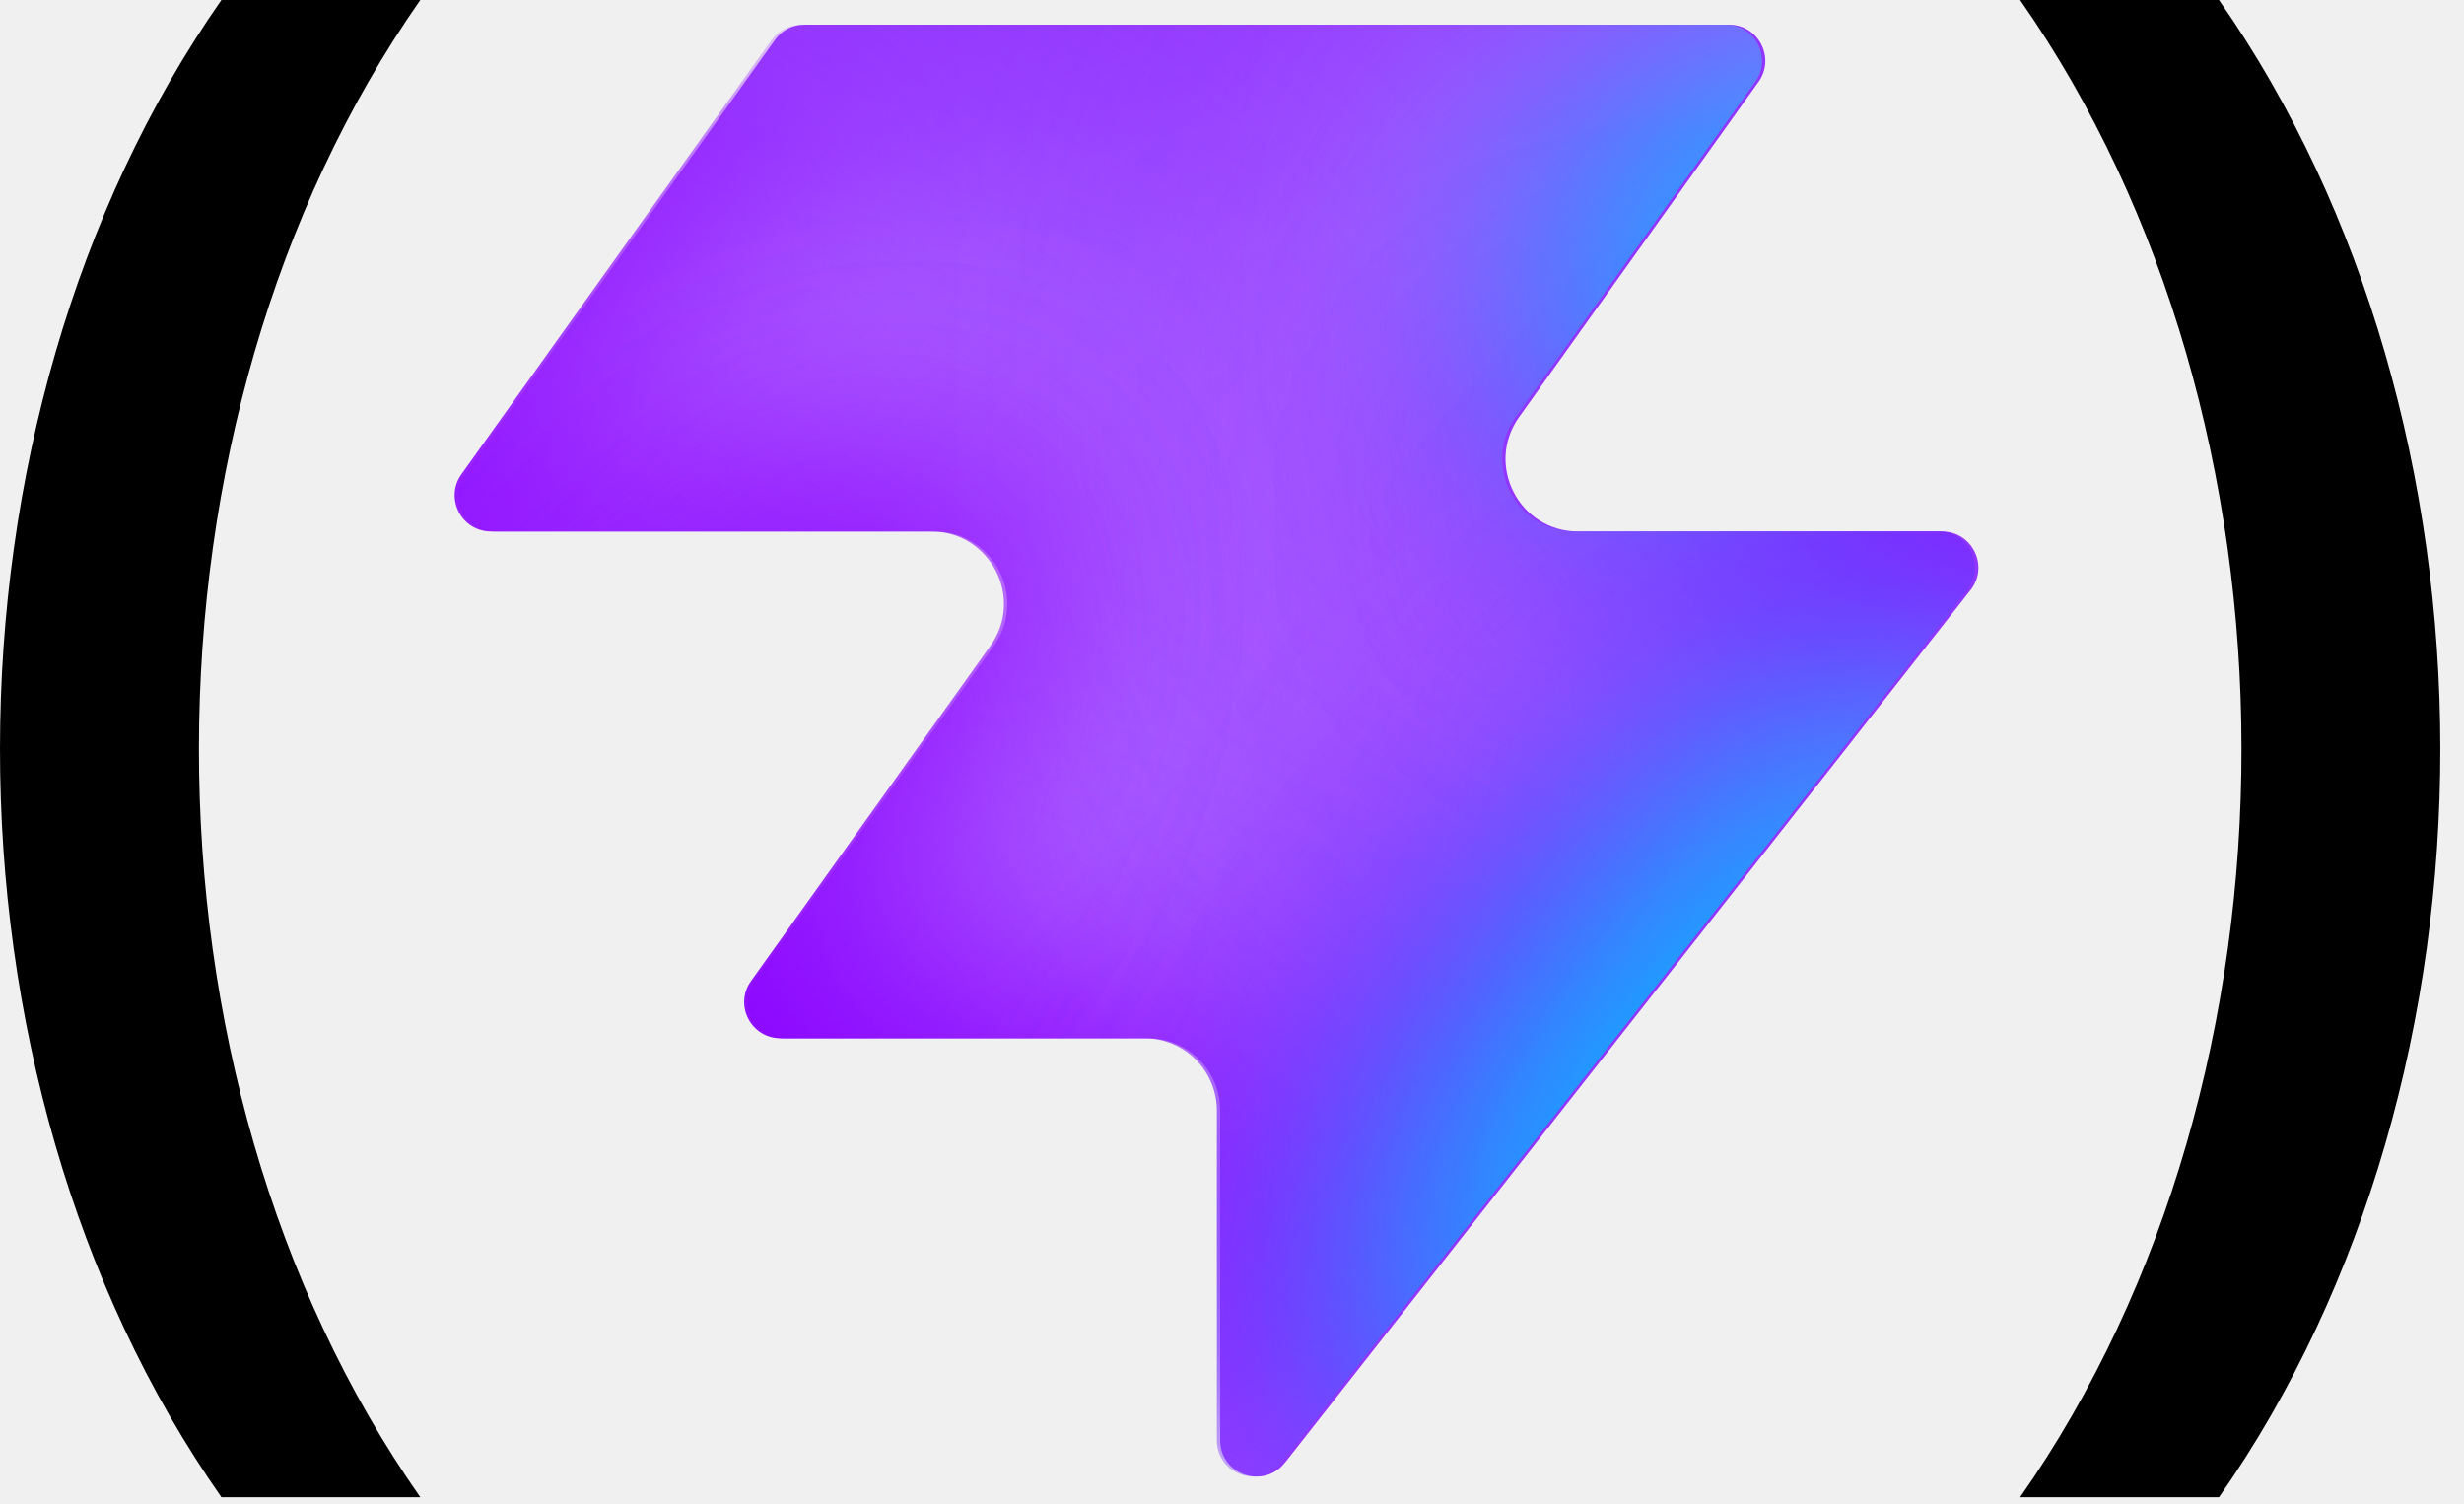
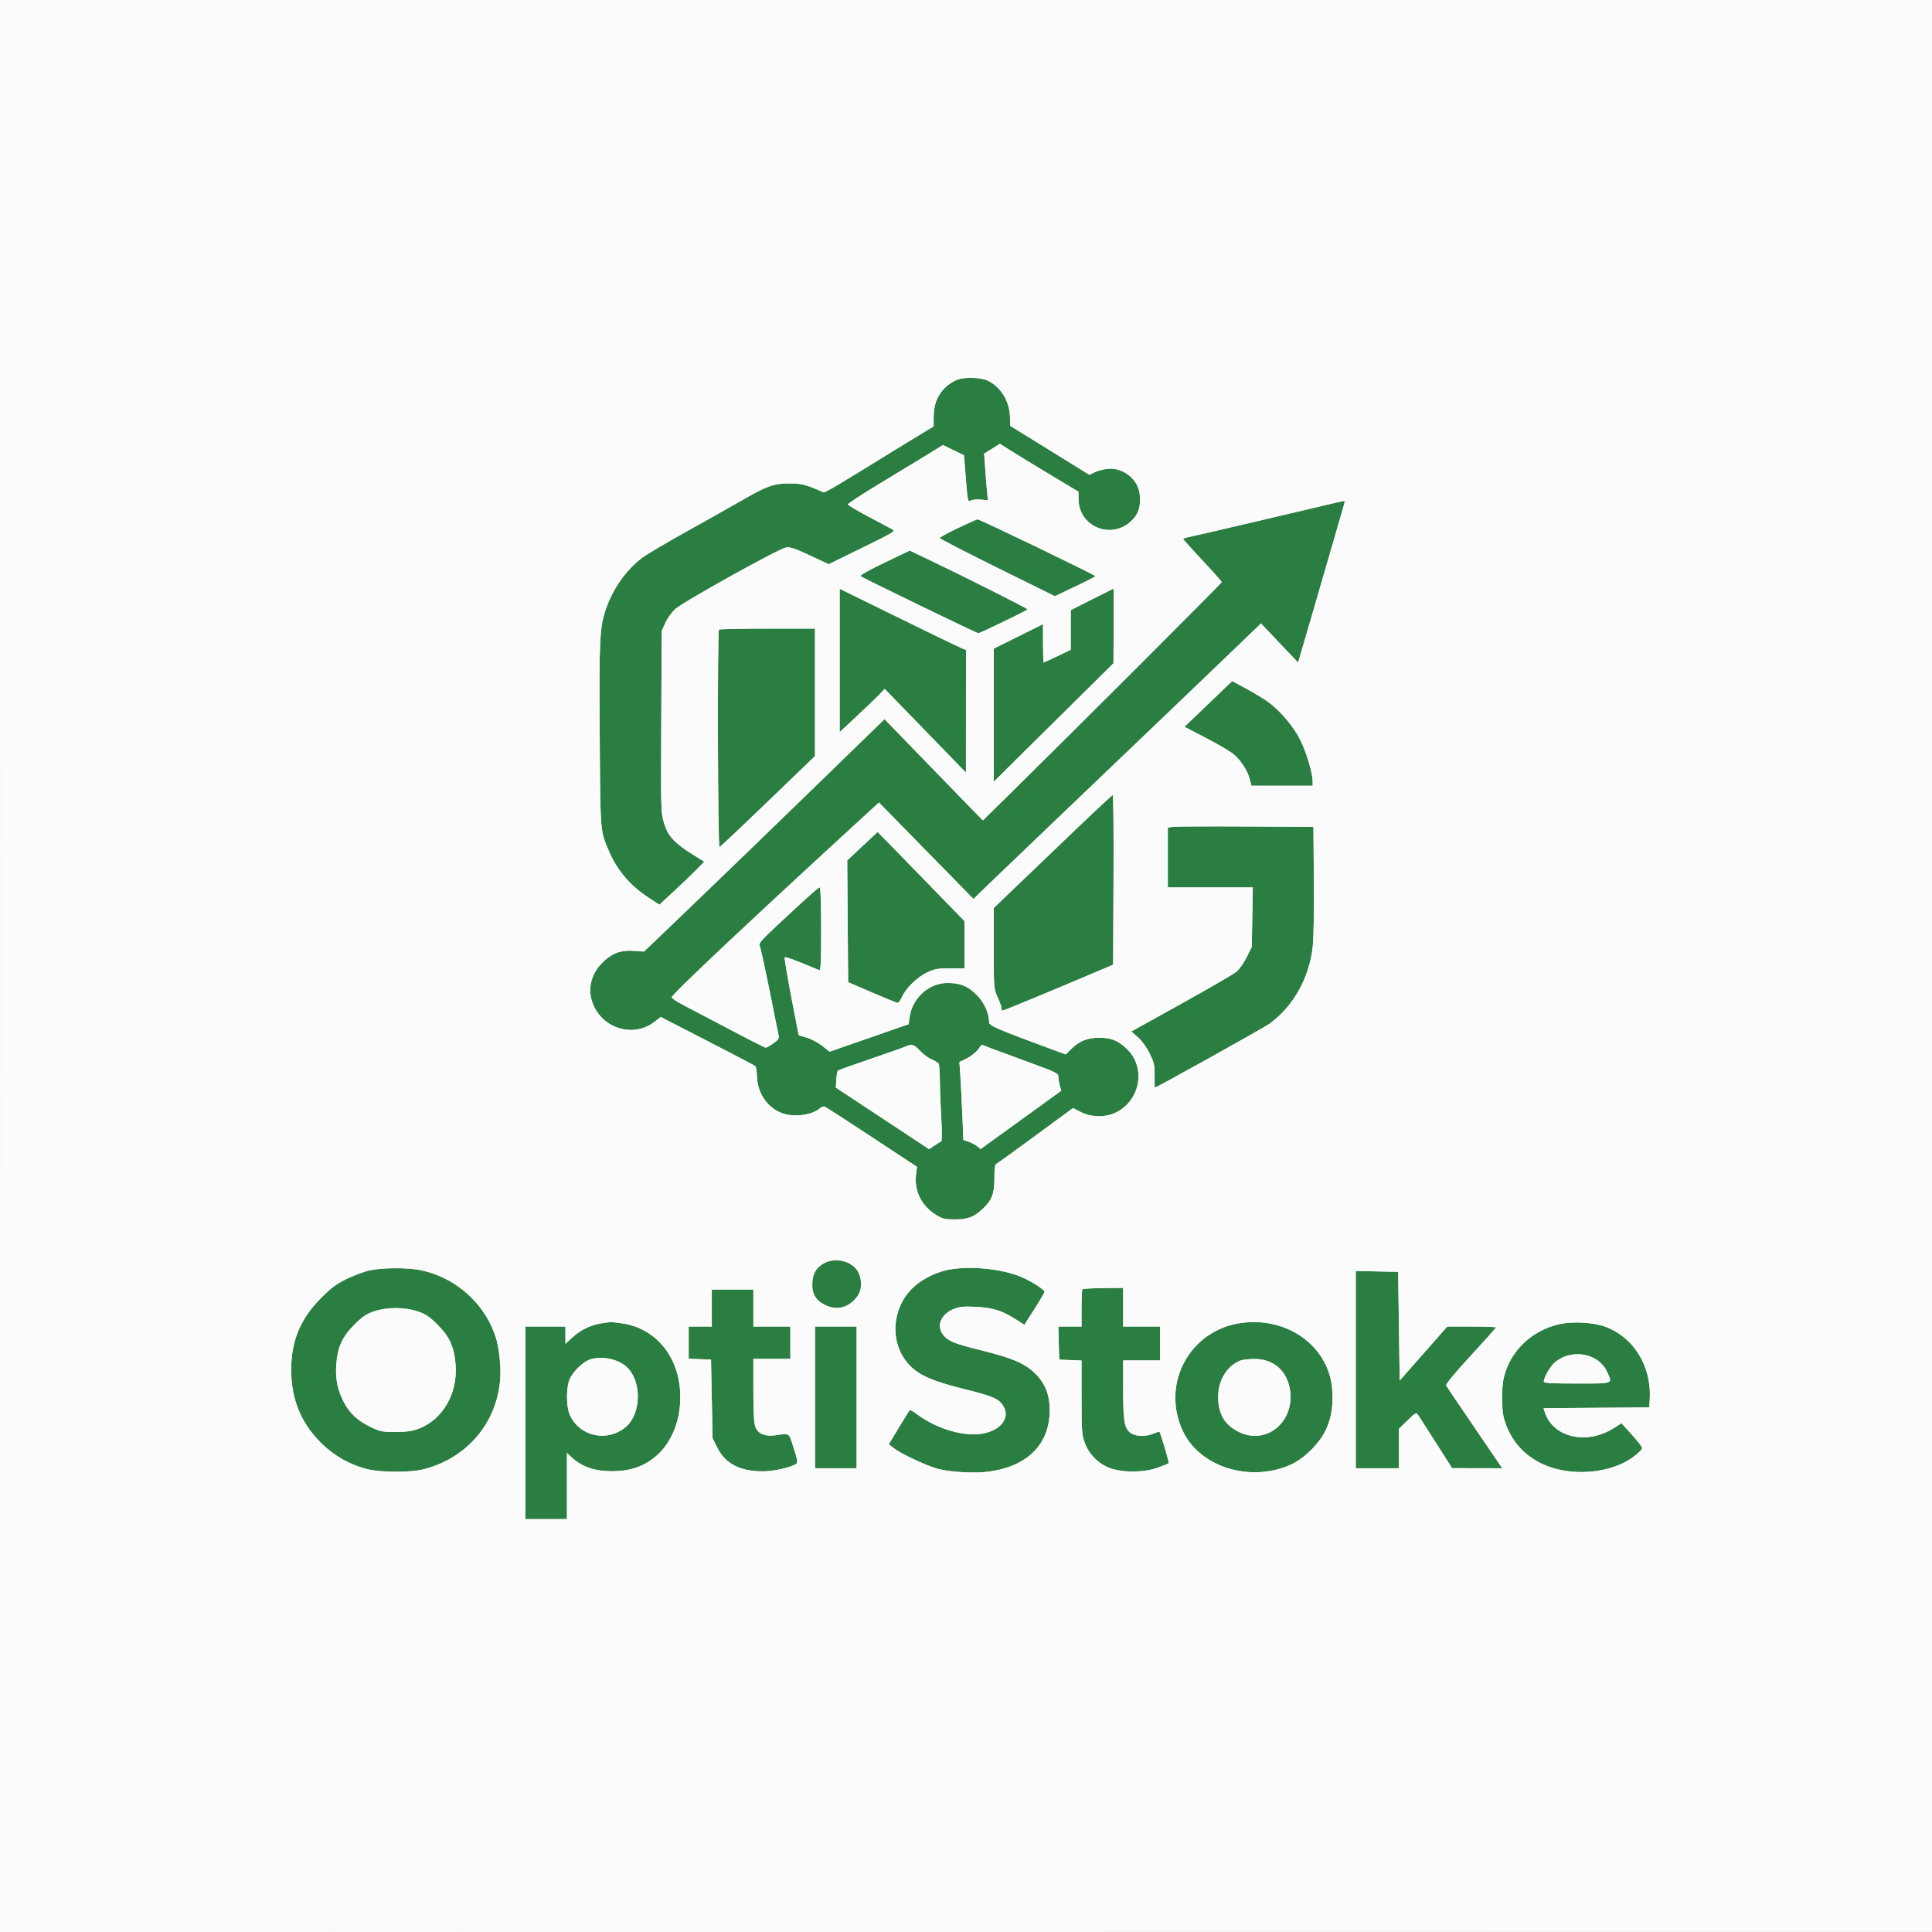
- <svg xmlns="http://www.w3.org/2000/svg" width="77" height="47" fill="none" aria-labelledby="vite-logo-title" viewBox="0 0 77 47">
-   <style>.parenthesis{fill:#000}@media (prefers-color-scheme:dark){.parenthesis{fill:#fff}}</style>
-   <path fill="#9135ff" d="M40.151 45.71c-.663.844-2.02.374-2.02-.699V34.708a2.26 2.26 0 0 0-2.262-2.262H24.493c-.92 0-1.457-1.04-.92-1.788l7.479-10.471c1.07-1.498 0-3.578-1.842-3.578H15.443c-.92 0-1.456-1.04-.92-1.788l9.696-13.576c.213-.297.556-.474.92-.474h28.894c.92 0 1.456 1.04.92 1.788l-7.48 10.472c-1.07 1.497 0 3.578 1.842 3.578h11.376c.944 0 1.474 1.087.89 1.83L40.153 45.712z" />
-   <mask id="a" width="48" height="47" x="14" y="0" maskUnits="userSpaceOnUse" style="mask-type:alpha">
-     <path fill="#000" d="M40.047 45.71c-.663.843-2.02.374-2.02-.699V34.708a2.26 2.26 0 0 0-2.262-2.262H24.389c-.92 0-1.457-1.04-.92-1.788l7.479-10.472c1.07-1.497 0-3.578-1.842-3.578H15.34c-.92 0-1.456-1.04-.92-1.788l9.696-13.575c.213-.297.556-.474.92-.474H53.93c.92 0 1.456 1.04.92 1.788L47.37 13.03c-1.07 1.498 0 3.578 1.842 3.578h11.376c.944 0 1.474 1.088.89 1.831L40.049 45.712z" />
-   </mask>
-   <g mask="url(#a)">
-     <g filter="url(#b)">
-       <ellipse cx="5.508" cy="14.704" fill="#eee6ff" rx="5.508" ry="14.704" transform="rotate(269.814 20.96 11.29)scale(-1 1)" />
-     </g>
-     <g filter="url(#c)">
-       <ellipse cx="10.399" cy="29.851" fill="#eee6ff" rx="10.399" ry="29.851" transform="rotate(89.814 -16.902 -8.275)scale(1 -1)" />
-     </g>
-     <g filter="url(#d)">
-       <ellipse cx="5.508" cy="30.487" fill="#8900ff" rx="5.508" ry="30.487" transform="rotate(89.814 -19.197 -7.127)scale(1 -1)" />
-     </g>
-     <g filter="url(#e)">
-       <ellipse cx="5.508" cy="30.599" fill="#8900ff" rx="5.508" ry="30.599" transform="rotate(89.814 -25.928 4.177)scale(1 -1)" />
-     </g>
-     <g filter="url(#f)">
-       <ellipse cx="5.508" cy="30.599" fill="#8900ff" rx="5.508" ry="30.599" transform="rotate(89.814 -25.738 5.52)scale(1 -1)" />
-     </g>
-     <g filter="url(#g)">
-       <ellipse cx="14.072" cy="22.078" fill="#eee6ff" rx="14.072" ry="22.078" transform="rotate(93.35 31.245 55.578)scale(-1 1)" />
-     </g>
-     <g filter="url(#h)">
-       <ellipse cx="3.47" cy="21.501" fill="#8900ff" rx="3.47" ry="21.501" transform="rotate(89.009 35.419 55.202)scale(-1 1)" />
-     </g>
-     <g filter="url(#i)">
-       <ellipse cx="3.47" cy="21.501" fill="#8900ff" rx="3.47" ry="21.501" transform="rotate(89.009 35.419 55.202)scale(-1 1)" />
-     </g>
-     <g filter="url(#j)">
-       <ellipse cx="14.592" cy="9.743" fill="#8900ff" rx="4.407" ry="29.108" transform="rotate(39.51 14.592 9.743)" />
-     </g>
-     <g filter="url(#k)">
-       <ellipse cx="61.728" cy="-5.321" fill="#8900ff" rx="4.407" ry="29.108" transform="rotate(37.892 61.728 -5.32)" />
-     </g>
-     <g filter="url(#l)">
-       <ellipse cx="55.618" cy="7.104" fill="#00c2ff" rx="5.971" ry="9.665" transform="rotate(37.892 55.618 7.104)" />
-     </g>
-     <g filter="url(#m)">
-       <ellipse cx="12.326" cy="39.103" fill="#8900ff" rx="4.407" ry="29.108" transform="rotate(37.892 12.326 39.103)" />
-     </g>
-     <g filter="url(#n)">
-       <ellipse cx="12.326" cy="39.103" fill="#8900ff" rx="4.407" ry="29.108" transform="rotate(37.892 12.326 39.103)" />
-     </g>
-     <g filter="url(#o)">
-       <ellipse cx="49.857" cy="30.678" fill="#8900ff" rx="4.407" ry="29.108" transform="rotate(37.892 49.857 30.678)" />
-     </g>
-     <g filter="url(#p)">
-       <ellipse cx="52.623" cy="33.171" fill="#00c2ff" rx="5.971" ry="15.297" transform="rotate(37.892 52.623 33.17)" />
-     </g>
-   </g>
-   <path d="M6.919 0c-9.198 13.166-9.252 33.575 0 46.789h6.215c-9.25-13.214-9.196-33.623 0-46.789zm62.424 0h-6.215c9.198 13.166 9.252 33.575 0 46.789h6.215c9.25-13.214 9.196-33.623 0-46.789" class="parenthesis" />
-   <defs>
-     <filter id="b" width="60.045" height="41.654" x="-5.564" y="16.92" color-interpolation-filters="sRGB" filterUnits="userSpaceOnUse">
-       <feFlood flood-opacity="0" result="BackgroundImageFix" />
-       <feBlend in="SourceGraphic" in2="BackgroundImageFix" result="shape" />
-       <feGaussianBlur result="effect1_foregroundBlur_2002_17286" stdDeviation="7.659" />
-     </filter>
-     <filter id="c" width="90.34" height="51.437" x="-40.407" y="-6.762" color-interpolation-filters="sRGB" filterUnits="userSpaceOnUse">
-       <feFlood flood-opacity="0" result="BackgroundImageFix" />
-       <feBlend in="SourceGraphic" in2="BackgroundImageFix" result="shape" />
-       <feGaussianBlur result="effect1_foregroundBlur_2002_17286" stdDeviation="7.659" />
-     </filter>
-     <filter id="d" width="79.355" height="29.4" x="-35.435" y="2.801" color-interpolation-filters="sRGB" filterUnits="userSpaceOnUse">
-       <feFlood flood-opacity="0" result="BackgroundImageFix" />
-       <feBlend in="SourceGraphic" in2="BackgroundImageFix" result="shape" />
-       <feGaussianBlur result="effect1_foregroundBlur_2002_17286" stdDeviation="4.596" />
-     </filter>
-     <filter id="e" width="79.579" height="29.4" x="-30.84" y="20.8" color-interpolation-filters="sRGB" filterUnits="userSpaceOnUse">
-       <feFlood flood-opacity="0" result="BackgroundImageFix" />
-       <feBlend in="SourceGraphic" in2="BackgroundImageFix" result="shape" />
-       <feGaussianBlur result="effect1_foregroundBlur_2002_17286" stdDeviation="4.596" />
-     </filter>
-     <filter id="f" width="79.579" height="29.4" x="-29.307" y="21.949" color-interpolation-filters="sRGB" filterUnits="userSpaceOnUse">
-       <feFlood flood-opacity="0" result="BackgroundImageFix" />
-       <feBlend in="SourceGraphic" in2="BackgroundImageFix" result="shape" />
-       <feGaussianBlur result="effect1_foregroundBlur_2002_17286" stdDeviation="4.596" />
-     </filter>
-     <filter id="g" width="74.749" height="58.852" x="29.961" y="-17.13" color-interpolation-filters="sRGB" filterUnits="userSpaceOnUse">
-       <feFlood flood-opacity="0" result="BackgroundImageFix" />
-       <feBlend in="SourceGraphic" in2="BackgroundImageFix" result="shape" />
-       <feGaussianBlur result="effect1_foregroundBlur_2002_17286" stdDeviation="7.659" />
-     </filter>
-     <filter id="h" width="61.377" height="25.362" x="37.754" y="3.055" color-interpolation-filters="sRGB" filterUnits="userSpaceOnUse">
-       <feFlood flood-opacity="0" result="BackgroundImageFix" />
-       <feBlend in="SourceGraphic" in2="BackgroundImageFix" result="shape" />
-       <feGaussianBlur result="effect1_foregroundBlur_2002_17286" stdDeviation="4.596" />
-     </filter>
-     <filter id="i" width="61.377" height="25.362" x="37.754" y="3.055" color-interpolation-filters="sRGB" filterUnits="userSpaceOnUse">
-       <feFlood flood-opacity="0" result="BackgroundImageFix" />
-       <feBlend in="SourceGraphic" in2="BackgroundImageFix" result="shape" />
-       <feGaussianBlur result="effect1_foregroundBlur_2002_17286" stdDeviation="4.596" />
-     </filter>
-     <filter id="j" width="56.045" height="63.649" x="-13.43" y="-22.082" color-interpolation-filters="sRGB" filterUnits="userSpaceOnUse">
-       <feFlood flood-opacity="0" result="BackgroundImageFix" />
-       <feBlend in="SourceGraphic" in2="BackgroundImageFix" result="shape" />
-       <feGaussianBlur result="effect1_foregroundBlur_2002_17286" stdDeviation="4.596" />
-     </filter>
-     <filter id="k" width="54.814" height="64.646" x="34.321" y="-37.644" color-interpolation-filters="sRGB" filterUnits="userSpaceOnUse">
-       <feFlood flood-opacity="0" result="BackgroundImageFix" />
-       <feBlend in="SourceGraphic" in2="BackgroundImageFix" result="shape" />
-       <feGaussianBlur result="effect1_foregroundBlur_2002_17286" stdDeviation="4.596" />
-     </filter>
-     <filter id="l" width="33.541" height="35.313" x="38.847" y="-10.552" color-interpolation-filters="sRGB" filterUnits="userSpaceOnUse">
-       <feFlood flood-opacity="0" result="BackgroundImageFix" />
-       <feBlend in="SourceGraphic" in2="BackgroundImageFix" result="shape" />
-       <feGaussianBlur result="effect1_foregroundBlur_2002_17286" stdDeviation="4.596" />
-     </filter>
-     <filter id="m" width="54.814" height="64.646" x="-15.081" y="6.78" color-interpolation-filters="sRGB" filterUnits="userSpaceOnUse">
-       <feFlood flood-opacity="0" result="BackgroundImageFix" />
-       <feBlend in="SourceGraphic" in2="BackgroundImageFix" result="shape" />
-       <feGaussianBlur result="effect1_foregroundBlur_2002_17286" stdDeviation="4.596" />
-     </filter>
-     <filter id="n" width="54.814" height="64.646" x="-15.081" y="6.78" color-interpolation-filters="sRGB" filterUnits="userSpaceOnUse">
-       <feFlood flood-opacity="0" result="BackgroundImageFix" />
-       <feBlend in="SourceGraphic" in2="BackgroundImageFix" result="shape" />
-       <feGaussianBlur result="effect1_foregroundBlur_2002_17286" stdDeviation="4.596" />
-     </filter>
-     <filter id="o" width="54.814" height="64.646" x="22.45" y="-1.645" color-interpolation-filters="sRGB" filterUnits="userSpaceOnUse">
-       <feFlood flood-opacity="0" result="BackgroundImageFix" />
-       <feBlend in="SourceGraphic" in2="BackgroundImageFix" result="shape" />
-       <feGaussianBlur result="effect1_foregroundBlur_2002_17286" stdDeviation="4.596" />
-     </filter>
-     <filter id="p" width="39.409" height="43.623" x="32.919" y="11.36" color-interpolation-filters="sRGB" filterUnits="userSpaceOnUse">
-       <feFlood flood-opacity="0" result="BackgroundImageFix" />
-       <feBlend in="SourceGraphic" in2="BackgroundImageFix" result="shape" />
-       <feGaussianBlur result="effect1_foregroundBlur_2002_17286" stdDeviation="4.596" />
-     </filter>
-   </defs>
+ <svg xmlns="http://www.w3.org/2000/svg" width="1254" height="1254" viewBox="0 0 1254 1254" version="1.1">
+   <path d="M 620.478 246.808 C 611.209 251.164, 606.057 259.473, 606.022 270.124 L 606 276.749 597.750 281.732 C 593.212 284.472, 586.575 288.525, 583 290.738 C 545.395 314.011, 535.381 319.966, 534.514 319.573 C 523.825 314.725, 520.274 313.788, 512.586 313.784 C 502.288 313.779, 497.864 315.327, 482.046 324.469 C 475.146 328.457, 458.700 337.717, 445.500 345.046 C 432.300 352.376, 419.250 360.114, 416.500 362.243 C 406.143 370.261, 397.658 382.378, 393.212 395.500 C 389.195 407.357, 388.844 414.567, 389.248 477 C 389.661 540.866, 389.514 538.966, 395.038 552 C 400.508 564.909, 408.945 574.829, 421.287 582.864 L 427.991 587.229 437.745 578.196 C 443.110 573.227, 449.668 566.942, 452.318 564.227 L 457.137 559.292 449.318 554.421 C 437.753 547.214, 433.535 542.571, 431.015 534.274 C 428.979 527.574, 428.931 525.817, 429.212 468.445 L 429.500 409.500 431.863 404.273 C 433.163 401.398, 436.088 397.341, 438.363 395.258 C 443.447 390.602, 505.523 356.114, 510.179 355.358 C 512.864 354.923, 515.982 355.960, 525.703 360.524 L 537.868 366.235 559.684 355.543 C 580.694 345.246, 581.408 344.800, 579 343.487 C 577.625 342.737, 570.680 339.037, 563.568 335.264 C 556.455 331.492, 550.500 327.977, 550.334 327.453 C 550.169 326.929, 559.588 320.744, 571.267 313.708 C 582.945 306.673, 596.889 298.208, 602.254 294.898 L 612.007 288.878 618.849 292.189 L 625.691 295.500 626.364 304 C 628.150 326.568, 628.052 326.043, 630.272 324.854 C 631.384 324.259, 634.299 323.999, 636.751 324.275 L 641.209 324.778 640.626 318.639 C 640.305 315.263, 639.757 308.436, 639.409 303.469 L 638.776 294.438 643.916 291.243 L 649.055 288.048 655.778 292.338 C 659.475 294.698, 670.938 301.698, 681.250 307.895 L 700 319.161 700.022 323.831 C 700.111 342.789, 723.083 351.059, 735.709 336.678 C 739.324 332.562, 740.460 328.141, 739.765 320.904 C 738.845 311.327, 729.313 303.497, 719.500 304.257 C 716.750 304.469, 712.830 305.442, 710.789 306.417 L 707.079 308.191 687.289 295.935 C 676.405 289.195, 664.849 282.046, 661.608 280.048 L 655.716 276.415 655.541 270.458 C 655.252 260.579, 649.840 251.564, 641.644 247.310 C 636.766 244.777, 625.374 244.507, 620.478 246.808 M 869.500 325.697 C 868.400 325.953, 846.350 331.148, 820.500 337.242 C 794.650 343.335, 772.263 348.525, 770.750 348.774 C 769.237 349.023, 768.007 349.513, 768.015 349.863 C 768.024 350.214, 773.649 356.489, 780.515 363.808 C 787.382 371.128, 793 377.429, 793 377.812 C 793 378.447, 694.401 476.988, 654.726 516.004 L 637.951 532.500 628.189 522.500 C 622.820 517, 608.459 502.210, 596.275 489.633 L 574.122 466.766 525.811 513.701 C 499.240 539.516, 464.113 573.460, 447.752 589.132 L 418.004 617.628 411.974 617.192 C 402.981 616.541, 397.497 618.471, 391.376 624.441 C 384.213 631.427, 381.558 640.270, 383.993 649.035 C 388.909 666.730, 410.233 674.338, 424.466 663.474 L 428.887 660.099 459.194 675.691 C 475.862 684.266, 489.866 691.607, 490.313 692.004 C 490.760 692.401, 491.232 695.600, 491.360 699.113 C 491.756 709.903, 498.292 719.191, 507.910 722.629 C 515.551 725.360, 527.281 723.771, 532.176 719.341 C 533.138 718.470, 534.564 718.002, 535.343 718.302 C 536.123 718.601, 549.912 727.514, 565.985 738.110 L 595.208 757.374 594.587 762.057 C 593.176 772.693, 598.025 782.648, 607.456 788.479 C 611.781 791.152, 613.215 791.498, 619.922 791.480 C 628.309 791.458, 632.140 789.995, 637.838 784.638 C 643.826 779.008, 645.506 774.618, 645.438 764.784 C 645.402 759.531, 645.800 755.892, 646.439 755.623 C 647.023 755.378, 658.516 747.083, 671.980 737.189 L 696.460 719.199 701.480 721.778 C 708.242 725.251, 717.482 725.398, 724.215 722.138 C 739.812 714.588, 743.921 693.782, 732.207 681.665 C 726.341 675.597, 721.638 673.559, 713.500 673.559 C 705.593 673.559, 700.504 675.649, 694.992 681.161 L 691.754 684.400 684.627 681.776 C 647.546 668.124, 642 665.753, 642 663.550 C 642 657.478, 638.750 650.440, 633.656 645.479 C 627.886 639.861, 623.173 637.988, 614.884 638.022 C 602.788 638.071, 592.081 647.834, 590.361 660.382 L 589.760 664.771 564.130 673.696 L 538.500 682.621 533.664 678.814 C 531.004 676.719, 526.481 674.323, 523.612 673.489 L 518.396 671.973 513.570 646.948 C 510.915 633.185, 509.017 621.650, 509.351 621.315 C 509.686 620.981, 514.581 622.623, 520.230 624.965 C 525.878 627.307, 531.063 629.446, 531.750 629.718 C 532.731 630.108, 533 624.390, 533 603.107 C 533 587.248, 532.618 576, 532.079 576 C 531.108 576, 524.370 582.005, 504.293 600.762 C 494.344 610.057, 492.264 612.474, 493.046 613.833 C 493.573 614.750, 496.482 627.875, 499.510 643 C 502.537 658.125, 505.204 671.400, 505.435 672.500 C 505.740 673.947, 504.766 675.261, 501.915 677.250 C 499.747 678.763, 497.519 680, 496.963 680 C 496.408 680, 486.176 674.817, 474.227 668.482 C 462.277 662.147, 448.790 655.060, 444.255 652.732 C 439.720 650.405, 436.007 647.967, 436.005 647.317 C 435.997 645.443, 484.548 599.721, 561.441 529.190 L 570.500 520.880 601.172 552.190 L 631.844 583.500 640.172 575.407 C 644.752 570.956, 664.700 551.847, 684.500 532.942 C 734.749 484.965, 787.926 434.078, 804.476 418.132 L 818.452 404.666 830.499 417.358 L 842.546 430.050 851.412 399.775 C 856.288 383.124, 862.893 360.363, 866.089 349.196 C 869.285 338.029, 872.177 328.016, 872.517 326.946 C 873.148 324.958, 872.979 324.888, 869.500 325.697 M 621.750 342.759 C 615.288 345.830, 610 348.736, 610 349.215 C 610 349.695, 626.805 358.389, 647.344 368.535 L 684.688 386.984 697.841 380.742 C 705.076 377.309, 710.996 374.260, 710.997 373.966 C 711.001 373.237, 635.753 336.948, 634.500 337.074 C 633.950 337.129, 628.212 339.688, 621.750 342.759 M 574.070 365.208 C 564.245 369.904, 558.025 373.415, 558.577 373.953 C 559.655 375.003, 633.889 411, 634.976 411 C 636.156 411, 667 396.097, 667 395.526 C 667 394.946, 626.071 374.330, 604.492 364.041 L 590.485 357.361 574.070 365.208 M 545 428.686 L 545 475.223 555.750 465.198 C 561.663 459.684, 568.240 453.373, 570.368 451.174 L 574.235 447.175 592.859 466.337 C 603.103 476.877, 614.968 489.100, 619.227 493.500 L 626.970 501.500 626.985 461.699 L 627 421.898 623.710 420.523 C 621.900 419.767, 603.450 410.824, 582.710 400.649 L 545 382.150 545 428.686 M 708.750 389.059 L 695 396.014 695 408.882 L 695 421.751 686.404 425.875 C 681.676 428.144, 677.626 430, 677.404 430 C 677.182 430, 677 424.397, 677 417.549 L 677 405.098 661 413.061 L 645 421.024 645 464.224 L 645 507.423 683.858 468.962 L 722.716 430.500 722.858 406.250 C 722.936 392.913, 722.888 382.024, 722.750 382.052 C 722.612 382.081, 716.313 385.234, 708.750 389.059 M 466.667 408.667 C 465.545 409.789, 465.871 550.210, 466.994 549.833 C 467.541 549.650, 481.716 536.279, 498.494 520.121 L 529 490.742 529 449.371 L 529 408 498.167 408 C 481.208 408, 467.033 408.300, 466.667 408.667 M 787.639 453.676 C 780.962 460.074, 773.991 466.756, 772.147 468.524 L 768.795 471.739 782.459 478.834 C 789.974 482.737, 797.964 487.387, 800.213 489.169 C 805.145 493.075, 809.697 499.969, 811.161 505.750 L 812.237 510 832.119 510 L 852 510 852 507.160 C 852 501.881, 848.034 488.546, 844.056 480.450 C 839.782 471.750, 831.141 461.473, 823.218 455.665 C 820.623 453.763, 814.287 449.920, 809.139 447.124 L 799.777 442.042 787.639 453.676 M 699.878 536.792 C 687.986 548.182, 670.774 564.666, 661.628 573.423 L 645 589.347 645 615.574 C 645 641.424, 645.036 641.878, 647.490 647.151 C 648.860 650.093, 649.985 653.288, 649.990 654.250 C 649.996 655.212, 650.307 656, 650.683 656 C 651.383 656, 683.519 642.715, 708.500 632.098 L 722.500 626.148 722.758 571.074 C 722.901 540.783, 722.676 516.019, 722.258 516.042 C 721.841 516.066, 711.770 525.403, 699.878 536.792 M 761.250 536.670 L 758 537.127 758 556.563 L 758 576 785.576 576 L 813.153 576 812.826 595.276 L 812.500 614.553 809.205 621.241 C 807.393 624.919, 804.386 629.185, 802.524 630.720 C 800.661 632.255, 784.548 641.609, 766.717 651.506 L 734.296 669.500 738.611 673.303 C 741.172 675.560, 744.259 679.812, 746.205 683.765 C 749.090 689.625, 749.476 691.361, 749.419 698.213 C 749.383 702.496, 749.428 706, 749.519 706 C 750.590 706, 820.666 666.947, 824.041 664.470 C 839.439 653.167, 849.739 634.873, 852.038 614.745 C 852.647 609.421, 852.968 590.901, 852.797 571.080 L 852.500 536.659 808.500 536.436 C 784.300 536.314, 763.038 536.419, 761.250 536.670 M 559.703 549.270 L 549.906 558.500 550.203 598 L 550.500 637.500 566 644.186 C 574.525 647.863, 581.994 650.901, 582.598 650.936 C 583.202 650.971, 584.500 649.217, 585.483 647.039 C 588.104 641.226, 595.326 634.207, 601.814 631.165 C 606.689 628.880, 608.819 628.500, 616.750 628.500 L 626 628.500 626 613.177 L 626 597.854 597.877 568.927 C 582.410 553.017, 569.697 540.009, 569.627 540.020 C 569.557 540.031, 565.091 544.194, 559.703 549.270 M 587.500 679.382 C 585.850 680.099, 575.500 683.754, 564.500 687.504 C 553.500 691.254, 544.203 694.588, 543.840 694.911 C 543.477 695.235, 543.027 697.841, 542.840 700.703 L 542.500 705.906 572.781 725.902 L 603.061 745.898 606.564 743.521 C 608.490 742.214, 610.456 741, 610.934 740.822 C 611.423 740.641, 611.432 734.172, 610.955 726 C 610.490 718.025, 610.078 707, 610.039 701.500 C 610.001 696, 609.639 690.988, 609.235 690.362 C 608.831 689.737, 606.849 688.537, 604.831 687.697 C 602.814 686.857, 599.379 684.332, 597.198 682.085 C 592.901 677.657, 592.029 677.414, 587.500 679.382 M 634.611 681.443 C 633.205 683.287, 629.956 685.811, 627.391 687.053 L 622.727 689.311 623.344 698.405 C 623.683 703.407, 624.263 714.800, 624.633 723.723 L 625.304 739.945 628.590 741.030 C 630.397 741.626, 632.923 742.938, 634.204 743.946 L 636.533 745.778 662.690 726.865 L 688.846 707.951 687.923 704.732 C 687.415 702.962, 686.999 700.385, 686.998 699.007 C 686.996 696.664, 685.769 696.052, 668.248 689.658 C 657.937 685.894, 646.725 681.752, 643.334 680.453 L 637.169 678.090 634.611 681.443 M 535.017 819.851 C 529.963 822.562, 527.731 826.124, 527.274 832.209 C 526.748 839.213, 529.154 843.719, 535.074 846.815 C 543.117 851.023, 551.449 848.762, 556.839 840.908 C 559.791 836.607, 559.496 828.909, 556.201 824.282 C 551.891 818.230, 541.926 816.146, 535.017 819.851 M 240 824.555 C 236.425 825.323, 229.675 827.825, 225 830.116 C 218.132 833.481, 214.868 835.934, 208 842.890 C 194.851 856.209, 189 870.430, 189 889.070 C 189 907.965, 195.122 923.160, 207.956 936.116 C 216.533 944.775, 227.324 950.914, 238.762 953.641 C 247.951 955.832, 266.508 955.841, 275 953.660 C 306.445 945.581, 326.622 918.147, 324.697 886.088 C 324.381 880.814, 323.400 873.816, 322.517 870.535 C 316.361 847.640, 296.987 829.494, 273.354 824.487 C 264.813 822.677, 248.588 822.710, 240 824.555 M 613.782 824.553 C 605.610 826.534, 597.218 831.089, 591.920 836.420 C 577.983 850.443, 577.550 873.411, 590.972 886.760 C 597.149 892.903, 605.893 896.631, 625.701 901.564 C 644.787 906.317, 648.475 907.936, 651.321 912.810 C 656.578 921.812, 646.820 931, 632.002 931 C 620.518 931, 606.259 926.031, 595.879 918.411 C 593.144 916.403, 590.729 914.938, 590.512 915.155 C 590.295 915.372, 587.144 920.453, 583.509 926.447 L 576.901 937.346 579.700 939.654 C 584.180 943.347, 601.918 951.698, 609 953.449 C 617.989 955.670, 633.015 956.435, 642.147 955.136 C 667.157 951.579, 681.219 937.361, 681.350 915.500 C 681.404 906.469, 678.987 899.403, 673.847 893.564 C 666.803 885.562, 658.852 881.881, 636.802 876.419 C 619.796 872.206, 615.658 870.571, 612.496 866.813 C 607.388 860.742, 610.578 852.854, 619.523 849.438 C 623.050 848.091, 626.043 847.839, 633.745 848.239 C 644.529 848.800, 650.519 850.712, 659.511 856.464 L 664.890 859.905 671.445 849.623 C 675.050 843.967, 678 838.919, 678 838.404 C 678 837.152, 669.709 831.819, 663.500 829.077 C 650.428 823.305, 627.524 821.221, 613.782 824.553 M 880 888.972 L 880 953 894 953 L 908 953 908 940.216 L 908 927.432 913.561 921.966 C 918.540 917.071, 919.246 916.679, 920.311 918.208 C 920.965 919.148, 926.225 927.347, 932 936.428 L 942.500 952.939 958.784 952.969 L 975.069 953 965.361 938.750 C 945.977 910.294, 939.327 900.477, 938.636 899.289 C 938.199 898.540, 944.224 891.246, 954.465 880.127 C 963.559 870.253, 971 861.911, 971 861.588 C 971 861.264, 963.885 861, 955.190 861 L 939.379 861 923.940 878.537 L 908.500 896.075 908 860.787 L 907.500 825.500 893.750 825.222 L 880 824.944 880 888.972 M 702.564 836.770 C 702.254 837.080, 702 842.658, 702 849.167 L 702 861 694.466 861 L 686.932 861 687.216 871.750 L 687.500 882.500 694.750 882.794 L 702 883.088 702 907.006 C 702 928.965, 702.175 931.392, 704.131 936.619 C 706.917 944.067, 712.933 950.083, 720.381 952.869 C 728.697 955.981, 742.537 955.861, 751.521 952.600 C 755.158 951.280, 758.345 949.988, 758.604 949.729 C 758.993 949.340, 753.295 930.080, 752.542 929.237 C 752.413 929.092, 750.677 929.655, 748.686 930.487 C 743.457 932.672, 736.825 932.437, 733.669 929.955 C 729.768 926.886, 729.012 922.310, 729.006 901.750 L 729 883 741 883 L 753 883 753 872 L 753 861 741 861 L 729 861 729 848.456 L 729 835.912 716.064 836.059 C 708.948 836.140, 702.873 836.460, 702.564 836.770 M 462 849 L 462 861 454.500 861 L 447 861 447 871.456 L 447 881.912 454.250 882.206 L 461.500 882.500 462 908 L 462.500 933.500 465.500 939.500 C 470.775 950.051, 480.220 955, 495.076 955 C 502.224 955, 513.087 952.574, 516.840 950.140 C 517.925 949.436, 517.605 947.487, 515.158 939.885 C 511.811 929.492, 513.042 930.311, 502.762 931.640 C 496.453 932.455, 492.159 930.624, 490.377 926.360 C 489.359 923.924, 489 917.706, 489 902.532 L 489 882 501 882 L 513 882 513 871.500 L 513 861 501 861 L 489 861 489 849 L 489 837 475.500 837 L 462 837 462 849 M 242.500 851.238 C 237.793 852.871, 235.080 854.739, 229.909 859.909 C 221.992 867.825, 218.984 874.592, 218.244 886.153 C 217.657 895.320, 219.128 902.377, 223.270 910.268 C 227.055 917.478, 232.358 922.326, 240.877 926.362 C 246.903 929.217, 248.356 929.494, 257 929.438 C 264.372 929.389, 267.777 928.873, 272.202 927.134 C 287.478 921.129, 297.026 904.481, 295.730 886.110 C 294.909 874.472, 291.913 867.729, 284.091 859.916 C 278.703 854.533, 276.324 852.936, 271.056 851.166 C 262.537 848.303, 250.881 848.332, 242.500 851.238 M 389.871 859.017 C 383.044 860.171, 376.734 863.282, 371.574 868.038 L 367 872.255 367 866.627 L 367 861 354 861 L 341 861 341 923.500 L 341 986 354.500 986 L 368 986 368 964.556 L 368 943.113 371.250 946.095 C 377.188 951.545, 384.363 954.325, 393.764 954.819 C 408.465 955.590, 419.228 951.868, 428.181 942.914 C 434.789 936.306, 439.571 926.002, 440.991 915.313 C 444.827 886.430, 429.112 862.611, 403.806 858.952 C 396.720 857.927, 396.311 857.929, 389.871 859.017 M 800.725 859.566 C 769.995 867.011, 754.244 900.038, 767.708 928.794 C 777.398 949.488, 804.397 960.335, 829.500 953.619 C 838.347 951.252, 844.349 947.757, 851.076 941.053 C 861.668 930.498, 865.775 918.904, 864.749 902.457 C 863.158 876.963, 840.823 857.818, 813 858.101 C 809.425 858.137, 803.901 858.796, 800.725 859.566 M 1012.059 859.489 C 993.889 863.617, 979.868 877.265, 975.972 894.615 C 974.559 900.906, 974.610 914.837, 976.065 920.242 C 981.979 942.206, 1000.961 955.453, 1026.500 955.440 C 1040.737 955.433, 1054.169 951.078, 1062.462 943.781 C 1066.331 940.376, 1066.385 940.239, 1064.760 937.898 C 1063.845 936.579, 1060.700 932.858, 1057.772 929.630 L 1052.448 923.760 1047.474 926.915 C 1029.693 938.193, 1007.720 932.982, 1002.563 916.263 L 1001.874 914.026 1036.187 913.763 L 1070.500 913.500 1070.809 908.063 C 1072.032 886.512, 1060.085 867.453, 1041.233 860.882 C 1033.620 858.229, 1020.386 857.597, 1012.059 859.489 M 529 907 L 529 953 542.500 953 L 556 953 556 907 L 556 861 542.500 861 L 529 861 529 907 M 1015.637 880.465 C 1013.513 881.222, 1010.419 883.115, 1008.761 884.671 C 1005.850 887.404, 1002.067 894.184, 1002.022 896.750 C 1002.005 897.712, 1006.955 898, 1023.500 898 C 1047.685 898, 1046.715 898.373, 1043.120 890.459 C 1038.749 880.836, 1026.793 876.488, 1015.637 880.465 M 383.558 882.190 C 378.342 883.645, 370.829 891.204, 369.222 896.616 C 367.369 902.856, 367.708 913.778, 369.902 918.500 C 376.399 932.490, 394.210 936.267, 406.182 926.193 C 415.916 918.003, 416.714 897.837, 407.688 888.153 C 402.431 882.512, 391.813 879.889, 383.558 882.190 M 805.030 883.113 C 796.258 886.613, 790.561 896.090, 790.669 907 C 790.779 918.072, 795.130 925.187, 804.500 929.617 C 822.851 938.292, 841.399 921.691, 837.005 900.524 C 834.600 888.940, 825.902 881.948, 814.038 882.063 C 810.442 882.098, 806.388 882.570, 805.030 883.113" stroke="none" fill="#2b7e41" fill-rule="evenodd" />
+   <path d="M 0 627.001 L 0 1254.002 627.250 1253.751 L 1254.500 1253.500 1254.751 626.750 L 1255.002 0 627.501 0 L 0 0 0 627.001 M 0.497 627.500 C 0.497 972.350, 0.611 1113.276, 0.750 940.668 C 0.889 768.060, 0.889 485.910, 0.750 313.668 C 0.611 141.426, 0.497 282.650, 0.497 627.500 M 620.478 246.808 C 611.209 251.164, 606.057 259.473, 606.022 270.124 L 606 276.749 597.750 281.732 C 593.212 284.472, 586.575 288.525, 583 290.738 C 545.395 314.011, 535.381 319.966, 534.514 319.573 C 523.825 314.725, 520.274 313.788, 512.586 313.784 C 502.288 313.779, 497.864 315.327, 482.046 324.469 C 475.146 328.457, 458.700 337.717, 445.500 345.046 C 432.300 352.376, 419.250 360.114, 416.500 362.243 C 406.143 370.261, 397.658 382.378, 393.212 395.500 C 389.195 407.357, 388.844 414.567, 389.248 477 C 389.661 540.866, 389.514 538.966, 395.038 552 C 400.508 564.909, 408.945 574.829, 421.287 582.864 L 427.991 587.229 437.745 578.196 C 443.110 573.227, 449.668 566.942, 452.318 564.227 L 457.137 559.292 449.318 554.421 C 437.753 547.214, 433.535 542.571, 431.015 534.274 C 428.979 527.574, 428.931 525.817, 429.212 468.445 L 429.500 409.500 431.863 404.273 C 433.163 401.398, 436.088 397.341, 438.363 395.258 C 443.447 390.602, 505.523 356.114, 510.179 355.358 C 512.864 354.923, 515.982 355.960, 525.703 360.524 L 537.868 366.235 559.684 355.543 C 580.694 345.246, 581.408 344.800, 579 343.487 C 577.625 342.737, 570.680 339.037, 563.568 335.264 C 556.455 331.492, 550.500 327.977, 550.334 327.453 C 550.169 326.929, 559.588 320.744, 571.267 313.708 C 582.945 306.673, 596.889 298.208, 602.254 294.898 L 612.007 288.878 618.849 292.189 L 625.691 295.500 626.364 304 C 628.150 326.568, 628.052 326.043, 630.272 324.854 C 631.384 324.259, 634.299 323.999, 636.751 324.275 L 641.209 324.778 640.626 318.639 C 640.305 315.263, 639.757 308.436, 639.409 303.469 L 638.776 294.438 643.916 291.243 L 649.055 288.048 655.778 292.338 C 659.475 294.698, 670.938 301.698, 681.250 307.895 L 700 319.161 700.022 323.831 C 700.111 342.789, 723.083 351.059, 735.709 336.678 C 739.324 332.562, 740.460 328.141, 739.765 320.904 C 738.845 311.327, 729.313 303.497, 719.500 304.257 C 716.750 304.469, 712.830 305.442, 710.789 306.417 L 707.079 308.191 687.289 295.935 C 676.405 289.195, 664.849 282.046, 661.608 280.048 L 655.716 276.415 655.541 270.458 C 655.252 260.579, 649.840 251.564, 641.644 247.310 C 636.766 244.777, 625.374 244.507, 620.478 246.808 M 869.500 325.697 C 868.400 325.953, 846.350 331.148, 820.500 337.242 C 794.650 343.335, 772.263 348.525, 770.750 348.774 C 769.237 349.023, 768.007 349.513, 768.015 349.863 C 768.024 350.214, 773.649 356.489, 780.515 363.808 C 787.382 371.128, 793 377.429, 793 377.812 C 793 378.447, 694.401 476.988, 654.726 516.004 L 637.951 532.500 628.189 522.500 C 622.820 517, 608.459 502.210, 596.275 489.633 L 574.122 466.766 525.811 513.701 C 499.240 539.516, 464.113 573.460, 447.752 589.132 L 418.004 617.628 411.974 617.192 C 402.981 616.541, 397.497 618.471, 391.376 624.441 C 384.213 631.427, 381.558 640.270, 383.993 649.035 C 388.909 666.730, 410.233 674.338, 424.466 663.474 L 428.887 660.099 459.194 675.691 C 475.862 684.266, 489.866 691.607, 490.313 692.004 C 490.760 692.401, 491.232 695.600, 491.360 699.113 C 491.756 709.903, 498.292 719.191, 507.910 722.629 C 515.551 725.360, 527.281 723.771, 532.176 719.341 C 533.138 718.470, 534.564 718.002, 535.343 718.302 C 536.123 718.601, 549.912 727.514, 565.985 738.110 L 595.208 757.374 594.587 762.057 C 593.176 772.693, 598.025 782.648, 607.456 788.479 C 611.781 791.152, 613.215 791.498, 619.922 791.480 C 628.309 791.458, 632.140 789.995, 637.838 784.638 C 643.826 779.008, 645.506 774.618, 645.438 764.784 C 645.402 759.531, 645.800 755.892, 646.439 755.623 C 647.023 755.378, 658.516 747.083, 671.980 737.189 L 696.460 719.199 701.480 721.778 C 708.242 725.251, 717.482 725.398, 724.215 722.138 C 739.812 714.588, 743.921 693.782, 732.207 681.665 C 726.341 675.597, 721.638 673.559, 713.500 673.559 C 705.593 673.559, 700.504 675.649, 694.992 681.161 L 691.754 684.400 684.627 681.776 C 647.546 668.124, 642 665.753, 642 663.550 C 642 657.478, 638.750 650.440, 633.656 645.479 C 627.886 639.861, 623.173 637.988, 614.884 638.022 C 602.788 638.071, 592.081 647.834, 590.361 660.382 L 589.760 664.771 564.130 673.696 L 538.500 682.621 533.664 678.814 C 531.004 676.719, 526.481 674.323, 523.612 673.489 L 518.396 671.973 513.570 646.948 C 510.915 633.185, 509.017 621.650, 509.351 621.315 C 509.686 620.981, 514.581 622.623, 520.230 624.965 C 525.878 627.307, 531.063 629.446, 531.750 629.718 C 532.731 630.108, 533 624.390, 533 603.107 C 533 587.248, 532.618 576, 532.079 576 C 531.108 576, 524.370 582.005, 504.293 600.762 C 494.344 610.057, 492.264 612.474, 493.046 613.833 C 493.573 614.750, 496.482 627.875, 499.510 643 C 502.537 658.125, 505.204 671.400, 505.435 672.500 C 505.740 673.947, 504.766 675.261, 501.915 677.250 C 499.747 678.763, 497.519 680, 496.963 680 C 496.408 680, 486.176 674.817, 474.227 668.482 C 462.277 662.147, 448.790 655.060, 444.255 652.732 C 439.720 650.405, 436.007 647.967, 436.005 647.317 C 435.997 645.443, 484.548 599.721, 561.441 529.190 L 570.500 520.880 601.172 552.190 L 631.844 583.500 640.172 575.407 C 644.752 570.956, 664.700 551.847, 684.500 532.942 C 734.749 484.965, 787.926 434.078, 804.476 418.132 L 818.452 404.666 830.499 417.358 L 842.546 430.050 851.412 399.775 C 856.288 383.124, 862.893 360.363, 866.089 349.196 C 869.285 338.029, 872.177 328.016, 872.517 326.946 C 873.148 324.958, 872.979 324.888, 869.500 325.697 M 621.750 342.759 C 615.288 345.830, 610 348.736, 610 349.215 C 610 349.695, 626.805 358.389, 647.344 368.535 L 684.688 386.984 697.841 380.742 C 705.076 377.309, 710.996 374.260, 710.997 373.966 C 711.001 373.237, 635.753 336.948, 634.500 337.074 C 633.950 337.129, 628.212 339.688, 621.750 342.759 M 574.070 365.208 C 564.245 369.904, 558.025 373.415, 558.577 373.953 C 559.655 375.003, 633.889 411, 634.976 411 C 636.156 411, 667 396.097, 667 395.526 C 667 394.946, 626.071 374.330, 604.492 364.041 L 590.485 357.361 574.070 365.208 M 545 428.686 L 545 475.223 555.750 465.198 C 561.663 459.684, 568.240 453.373, 570.368 451.174 L 574.235 447.175 592.859 466.337 C 603.103 476.877, 614.968 489.100, 619.227 493.500 L 626.970 501.500 626.985 461.699 L 627 421.898 623.710 420.523 C 621.900 419.767, 603.450 410.824, 582.710 400.649 L 545 382.150 545 428.686 M 708.750 389.059 L 695 396.014 695 408.882 L 695 421.751 686.404 425.875 C 681.676 428.144, 677.626 430, 677.404 430 C 677.182 430, 677 424.397, 677 417.549 L 677 405.098 661 413.061 L 645 421.024 645 464.224 L 645 507.423 683.858 468.962 L 722.716 430.500 722.858 406.250 C 722.936 392.913, 722.888 382.024, 722.750 382.052 C 722.612 382.081, 716.313 385.234, 708.750 389.059 M 466.667 408.667 C 465.545 409.789, 465.871 550.210, 466.994 549.833 C 467.541 549.650, 481.716 536.279, 498.494 520.121 L 529 490.742 529 449.371 L 529 408 498.167 408 C 481.208 408, 467.033 408.300, 466.667 408.667 M 787.639 453.676 C 780.962 460.074, 773.991 466.756, 772.147 468.524 L 768.795 471.739 782.459 478.834 C 789.974 482.737, 797.964 487.387, 800.213 489.169 C 805.145 493.075, 809.697 499.969, 811.161 505.750 L 812.237 510 832.119 510 L 852 510 852 507.160 C 852 501.881, 848.034 488.546, 844.056 480.450 C 839.782 471.750, 831.141 461.473, 823.218 455.665 C 820.623 453.763, 814.287 449.920, 809.139 447.124 L 799.777 442.042 787.639 453.676 M 699.878 536.792 C 687.986 548.182, 670.774 564.666, 661.628 573.423 L 645 589.347 645 615.574 C 645 641.424, 645.036 641.878, 647.490 647.151 C 648.860 650.093, 649.985 653.288, 649.990 654.250 C 649.996 655.212, 650.307 656, 650.683 656 C 651.383 656, 683.519 642.715, 708.500 632.098 L 722.500 626.148 722.758 571.074 C 722.901 540.783, 722.676 516.019, 722.258 516.042 C 721.841 516.066, 711.770 525.403, 699.878 536.792 M 761.250 536.670 L 758 537.127 758 556.563 L 758 576 785.576 576 L 813.153 576 812.826 595.276 L 812.500 614.553 809.205 621.241 C 807.393 624.919, 804.386 629.185, 802.524 630.720 C 800.661 632.255, 784.548 641.609, 766.717 651.506 L 734.296 669.500 738.611 673.303 C 741.172 675.560, 744.259 679.812, 746.205 683.765 C 749.090 689.625, 749.476 691.361, 749.419 698.213 C 749.383 702.496, 749.428 706, 749.519 706 C 750.590 706, 820.666 666.947, 824.041 664.470 C 839.439 653.167, 849.739 634.873, 852.038 614.745 C 852.647 609.421, 852.968 590.901, 852.797 571.080 L 852.500 536.659 808.500 536.436 C 784.300 536.314, 763.038 536.419, 761.250 536.670 M 559.703 549.270 L 549.906 558.500 550.203 598 L 550.500 637.500 566 644.186 C 574.525 647.863, 581.994 650.901, 582.598 650.936 C 583.202 650.971, 584.500 649.217, 585.483 647.039 C 588.104 641.226, 595.326 634.207, 601.814 631.165 C 606.689 628.880, 608.819 628.500, 616.750 628.500 L 626 628.500 626 613.177 L 626 597.854 597.877 568.927 C 582.410 553.017, 569.697 540.009, 569.627 540.020 C 569.557 540.031, 565.091 544.194, 559.703 549.270 M 587.500 679.382 C 585.850 680.099, 575.500 683.754, 564.500 687.504 C 553.500 691.254, 544.203 694.588, 543.840 694.911 C 543.477 695.235, 543.027 697.841, 542.840 700.703 L 542.500 705.906 572.781 725.902 L 603.061 745.898 606.564 743.521 C 608.490 742.214, 610.456 741, 610.934 740.822 C 611.423 740.641, 611.432 734.172, 610.955 726 C 610.490 718.025, 610.078 707, 610.039 701.500 C 610.001 696, 609.639 690.988, 609.235 690.362 C 608.831 689.737, 606.849 688.537, 604.831 687.697 C 602.814 686.857, 599.379 684.332, 597.198 682.085 C 592.901 677.657, 592.029 677.414, 587.500 679.382 M 634.611 681.443 C 633.205 683.287, 629.956 685.811, 627.391 687.053 L 622.727 689.311 623.344 698.405 C 623.683 703.407, 624.263 714.800, 624.633 723.723 L 625.304 739.945 628.590 741.030 C 630.397 741.626, 632.923 742.938, 634.204 743.946 L 636.533 745.778 662.690 726.865 L 688.846 707.951 687.923 704.732 C 687.415 702.962, 686.999 700.385, 686.998 699.007 C 686.996 696.664, 685.769 696.052, 668.248 689.658 C 657.937 685.894, 646.725 681.752, 643.334 680.453 L 637.169 678.090 634.611 681.443 M 535.017 819.851 C 529.963 822.562, 527.731 826.124, 527.274 832.209 C 526.748 839.213, 529.154 843.719, 535.074 846.815 C 543.117 851.023, 551.449 848.762, 556.839 840.908 C 559.791 836.607, 559.496 828.909, 556.201 824.282 C 551.891 818.230, 541.926 816.146, 535.017 819.851 M 240 824.555 C 236.425 825.323, 229.675 827.825, 225 830.116 C 218.132 833.481, 214.868 835.934, 208 842.890 C 194.851 856.209, 189 870.430, 189 889.070 C 189 907.965, 195.122 923.160, 207.956 936.116 C 216.533 944.775, 227.324 950.914, 238.762 953.641 C 247.951 955.832, 266.508 955.841, 275 953.660 C 306.445 945.581, 326.622 918.147, 324.697 886.088 C 324.381 880.814, 323.400 873.816, 322.517 870.535 C 316.361 847.640, 296.987 829.494, 273.354 824.487 C 264.813 822.677, 248.588 822.710, 240 824.555 M 613.782 824.553 C 605.610 826.534, 597.218 831.089, 591.920 836.420 C 577.983 850.443, 577.550 873.411, 590.972 886.760 C 597.149 892.903, 605.893 896.631, 625.701 901.564 C 644.787 906.317, 648.475 907.936, 651.321 912.810 C 656.578 921.812, 646.820 931, 632.002 931 C 620.518 931, 606.259 926.031, 595.879 918.411 C 593.144 916.403, 590.729 914.938, 590.512 915.155 C 590.295 915.372, 587.144 920.453, 583.509 926.447 L 576.901 937.346 579.700 939.654 C 584.180 943.347, 601.918 951.698, 609 953.449 C 617.989 955.670, 633.015 956.435, 642.147 955.136 C 667.157 951.579, 681.219 937.361, 681.350 915.500 C 681.404 906.469, 678.987 899.403, 673.847 893.564 C 666.803 885.562, 658.852 881.881, 636.802 876.419 C 619.796 872.206, 615.658 870.571, 612.496 866.813 C 607.388 860.742, 610.578 852.854, 619.523 849.438 C 623.050 848.091, 626.043 847.839, 633.745 848.239 C 644.529 848.800, 650.519 850.712, 659.511 856.464 L 664.890 859.905 671.445 849.623 C 675.050 843.967, 678 838.919, 678 838.404 C 678 837.152, 669.709 831.819, 663.500 829.077 C 650.428 823.305, 627.524 821.221, 613.782 824.553 M 880 888.972 L 880 953 894 953 L 908 953 908 940.216 L 908 927.432 913.561 921.966 C 918.540 917.071, 919.246 916.679, 920.311 918.208 C 920.965 919.148, 926.225 927.347, 932 936.428 L 942.500 952.939 958.784 952.969 L 975.069 953 965.361 938.750 C 945.977 910.294, 939.327 900.477, 938.636 899.289 C 938.199 898.540, 944.224 891.246, 954.465 880.127 C 963.559 870.253, 971 861.911, 971 861.588 C 971 861.264, 963.885 861, 955.190 861 L 939.379 861 923.940 878.537 L 908.500 896.075 908 860.787 L 907.500 825.500 893.750 825.222 L 880 824.944 880 888.972 M 702.564 836.770 C 702.254 837.080, 702 842.658, 702 849.167 L 702 861 694.466 861 L 686.932 861 687.216 871.750 L 687.500 882.500 694.750 882.794 L 702 883.088 702 907.006 C 702 928.965, 702.175 931.392, 704.131 936.619 C 706.917 944.067, 712.933 950.083, 720.381 952.869 C 728.697 955.981, 742.537 955.861, 751.521 952.600 C 755.158 951.280, 758.345 949.988, 758.604 949.729 C 758.993 949.340, 753.295 930.080, 752.542 929.237 C 752.413 929.092, 750.677 929.655, 748.686 930.487 C 743.457 932.672, 736.825 932.437, 733.669 929.955 C 729.768 926.886, 729.012 922.310, 729.006 901.750 L 729 883 741 883 L 753 883 753 872 L 753 861 741 861 L 729 861 729 848.456 L 729 835.912 716.064 836.059 C 708.948 836.140, 702.873 836.460, 702.564 836.770 M 462 849 L 462 861 454.500 861 L 447 861 447 871.456 L 447 881.912 454.250 882.206 L 461.500 882.500 462 908 L 462.500 933.500 465.500 939.500 C 470.775 950.051, 480.220 955, 495.076 955 C 502.224 955, 513.087 952.574, 516.840 950.140 C 517.925 949.436, 517.605 947.487, 515.158 939.885 C 511.811 929.492, 513.042 930.311, 502.762 931.640 C 496.453 932.455, 492.159 930.624, 490.377 926.360 C 489.359 923.924, 489 917.706, 489 902.532 L 489 882 501 882 L 513 882 513 871.500 L 513 861 501 861 L 489 861 489 849 L 489 837 475.500 837 L 462 837 462 849 M 242.500 851.238 C 237.793 852.871, 235.080 854.739, 229.909 859.909 C 221.992 867.825, 218.984 874.592, 218.244 886.153 C 217.657 895.320, 219.128 902.377, 223.270 910.268 C 227.055 917.478, 232.358 922.326, 240.877 926.362 C 246.903 929.217, 248.356 929.494, 257 929.438 C 264.372 929.389, 267.777 928.873, 272.202 927.134 C 287.478 921.129, 297.026 904.481, 295.730 886.110 C 294.909 874.472, 291.913 867.729, 284.091 859.916 C 278.703 854.533, 276.324 852.936, 271.056 851.166 C 262.537 848.303, 250.881 848.332, 242.500 851.238 M 389.871 859.017 C 383.044 860.171, 376.734 863.282, 371.574 868.038 L 367 872.255 367 866.627 L 367 861 354 861 L 341 861 341 923.500 L 341 986 354.500 986 L 368 986 368 964.556 L 368 943.113 371.250 946.095 C 377.188 951.545, 384.363 954.325, 393.764 954.819 C 408.465 955.590, 419.228 951.868, 428.181 942.914 C 434.789 936.306, 439.571 926.002, 440.991 915.313 C 444.827 886.430, 429.112 862.611, 403.806 858.952 C 396.720 857.927, 396.311 857.929, 389.871 859.017 M 800.725 859.566 C 769.995 867.011, 754.244 900.038, 767.708 928.794 C 777.398 949.488, 804.397 960.335, 829.500 953.619 C 838.347 951.252, 844.349 947.757, 851.076 941.053 C 861.668 930.498, 865.775 918.904, 864.749 902.457 C 863.158 876.963, 840.823 857.818, 813 858.101 C 809.425 858.137, 803.901 858.796, 800.725 859.566 M 1012.059 859.489 C 993.889 863.617, 979.868 877.265, 975.972 894.615 C 974.559 900.906, 974.610 914.837, 976.065 920.242 C 981.979 942.206, 1000.961 955.453, 1026.500 955.440 C 1040.737 955.433, 1054.169 951.078, 1062.462 943.781 C 1066.331 940.376, 1066.385 940.239, 1064.760 937.898 C 1063.845 936.579, 1060.700 932.858, 1057.772 929.630 L 1052.448 923.760 1047.474 926.915 C 1029.693 938.193, 1007.720 932.982, 1002.563 916.263 L 1001.874 914.026 1036.187 913.763 L 1070.500 913.500 1070.809 908.063 C 1072.032 886.512, 1060.085 867.453, 1041.233 860.882 C 1033.620 858.229, 1020.386 857.597, 1012.059 859.489 M 529 907 L 529 953 542.500 953 L 556 953 556 907 L 556 861 542.500 861 L 529 861 529 907 M 1015.637 880.465 C 1013.513 881.222, 1010.419 883.115, 1008.761 884.671 C 1005.850 887.404, 1002.067 894.184, 1002.022 896.750 C 1002.005 897.712, 1006.955 898, 1023.500 898 C 1047.685 898, 1046.715 898.373, 1043.120 890.459 C 1038.749 880.836, 1026.793 876.488, 1015.637 880.465 M 383.558 882.190 C 378.342 883.645, 370.829 891.204, 369.222 896.616 C 367.369 902.856, 367.708 913.778, 369.902 918.500 C 376.399 932.490, 394.210 936.267, 406.182 926.193 C 415.916 918.003, 416.714 897.837, 407.688 888.153 C 402.431 882.512, 391.813 879.889, 383.558 882.190 M 805.030 883.113 C 796.258 886.613, 790.561 896.090, 790.669 907 C 790.779 918.072, 795.130 925.187, 804.500 929.617 C 822.851 938.292, 841.399 921.691, 837.005 900.524 C 834.600 888.940, 825.902 881.948, 814.038 882.063 C 810.442 882.098, 806.388 882.570, 805.030 883.113" stroke="none" fill="#fbfbfb" fill-rule="evenodd" />
</svg>
